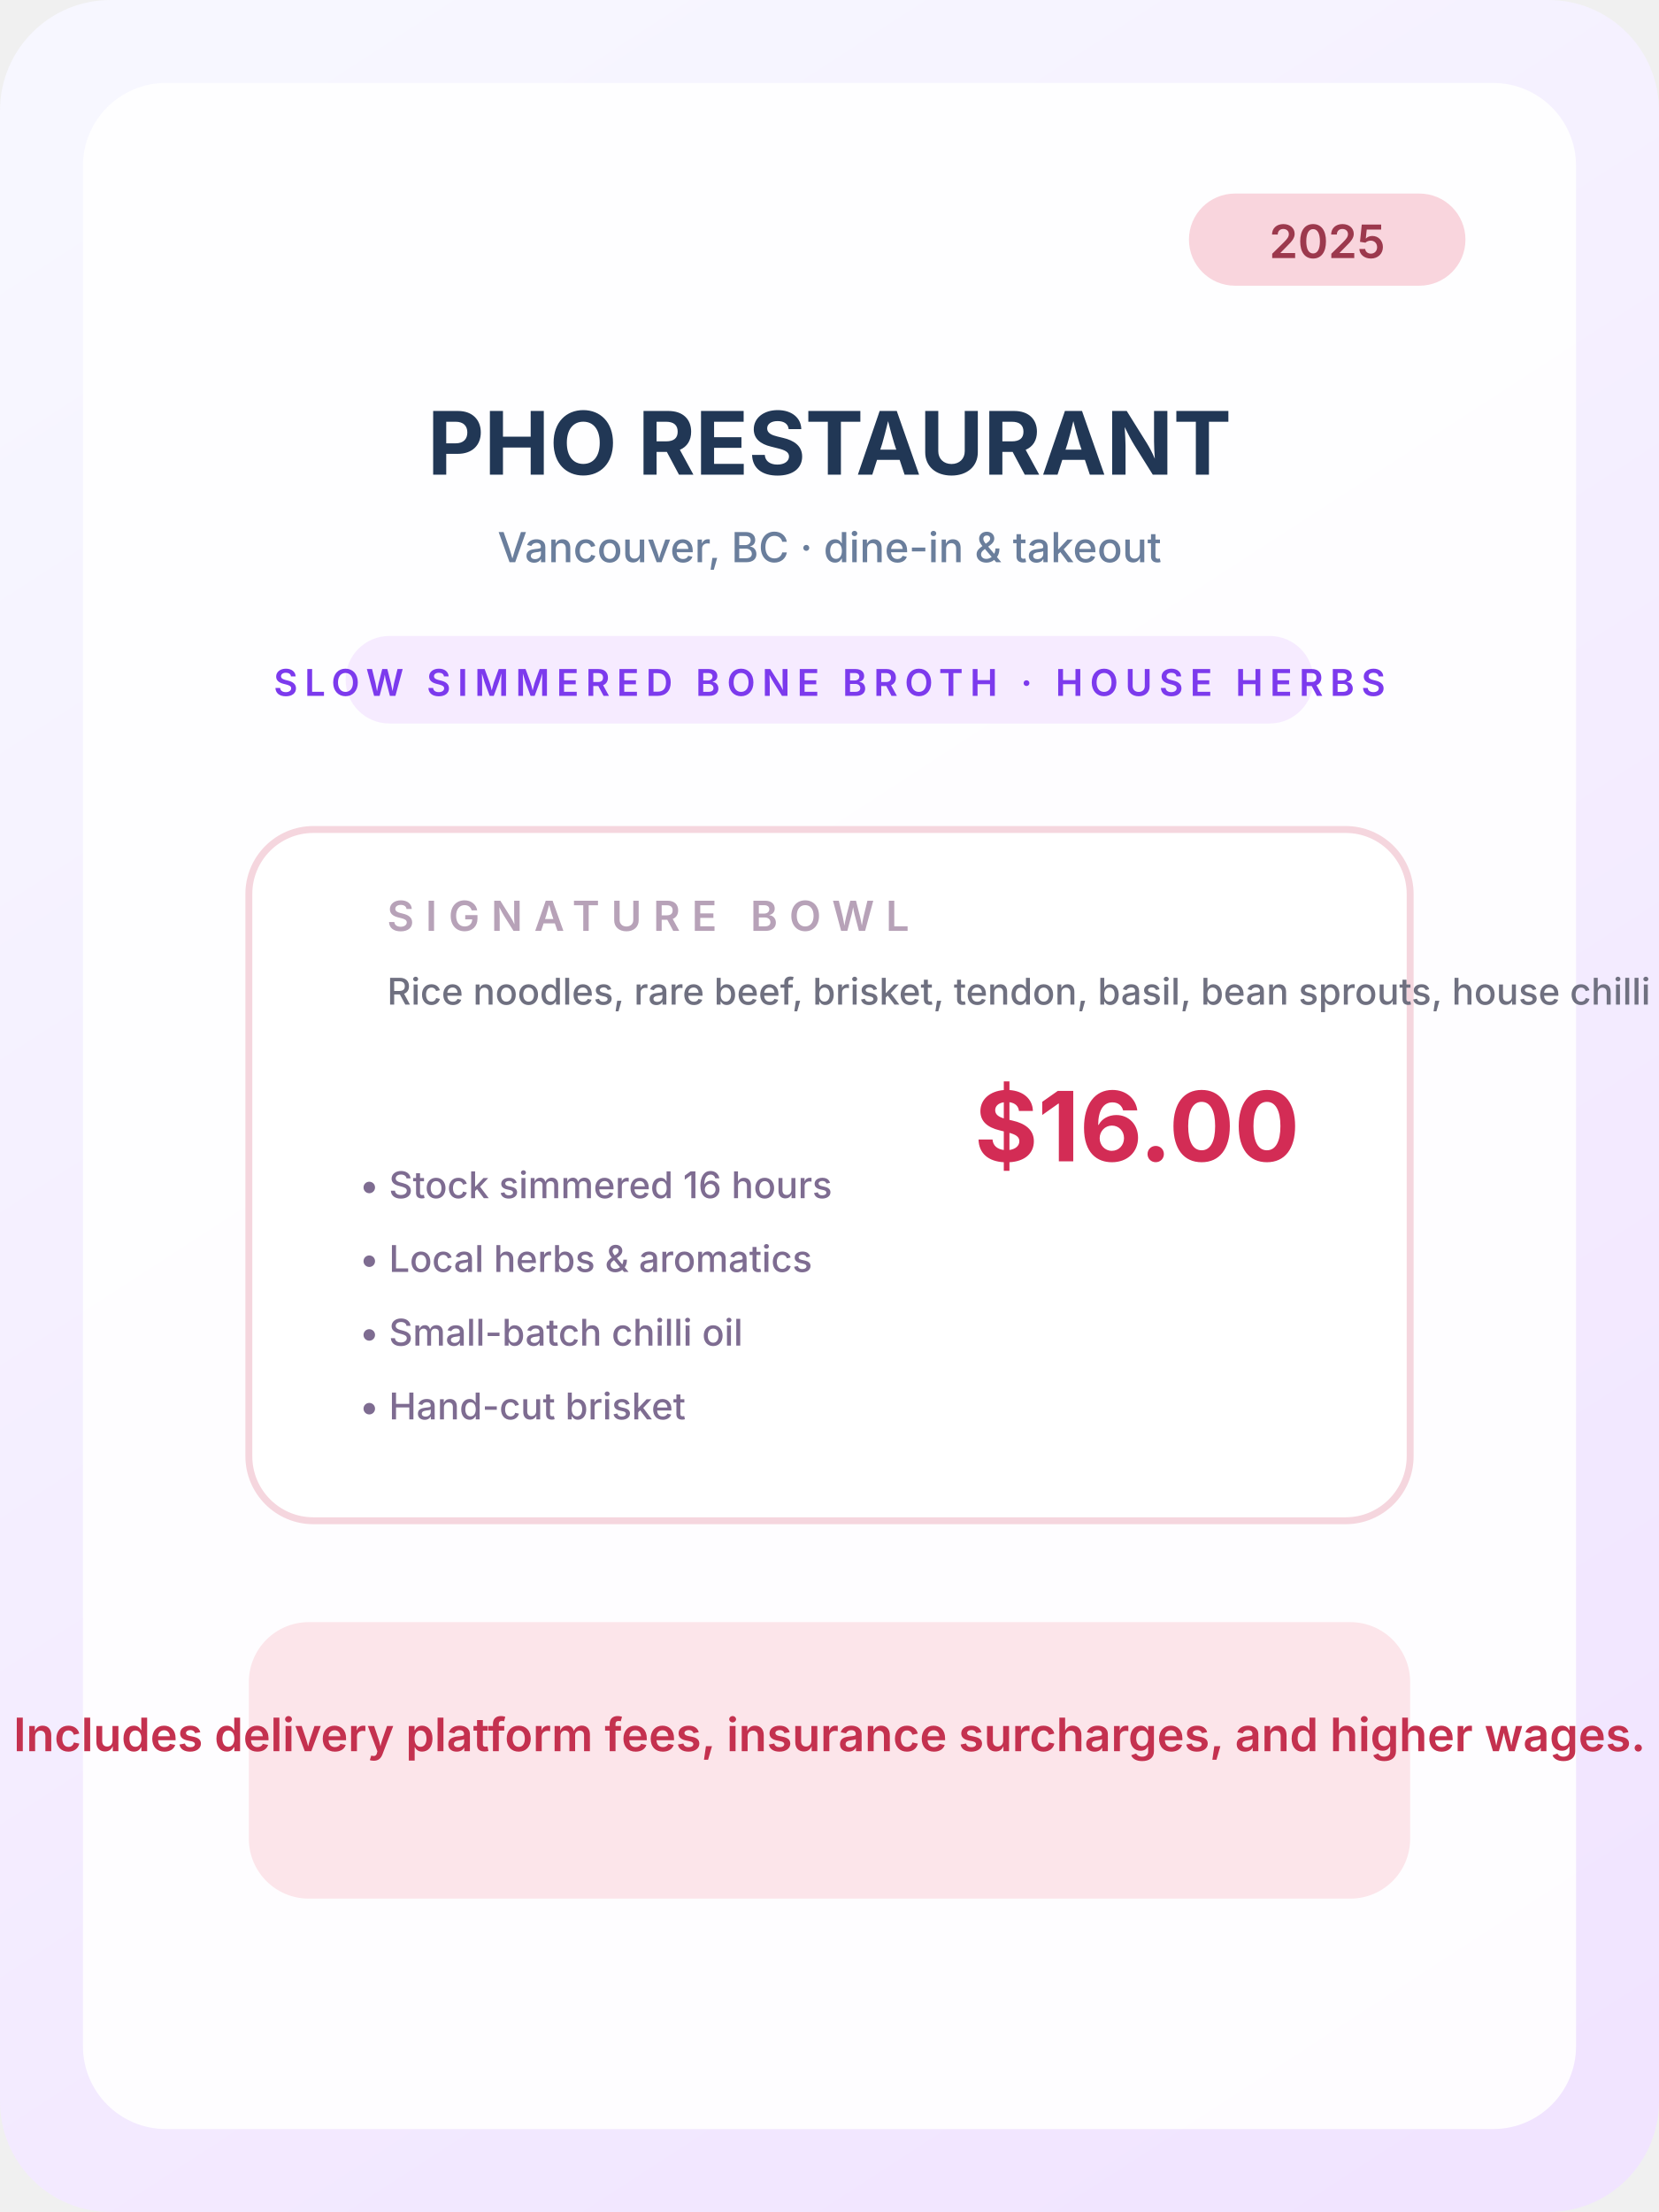
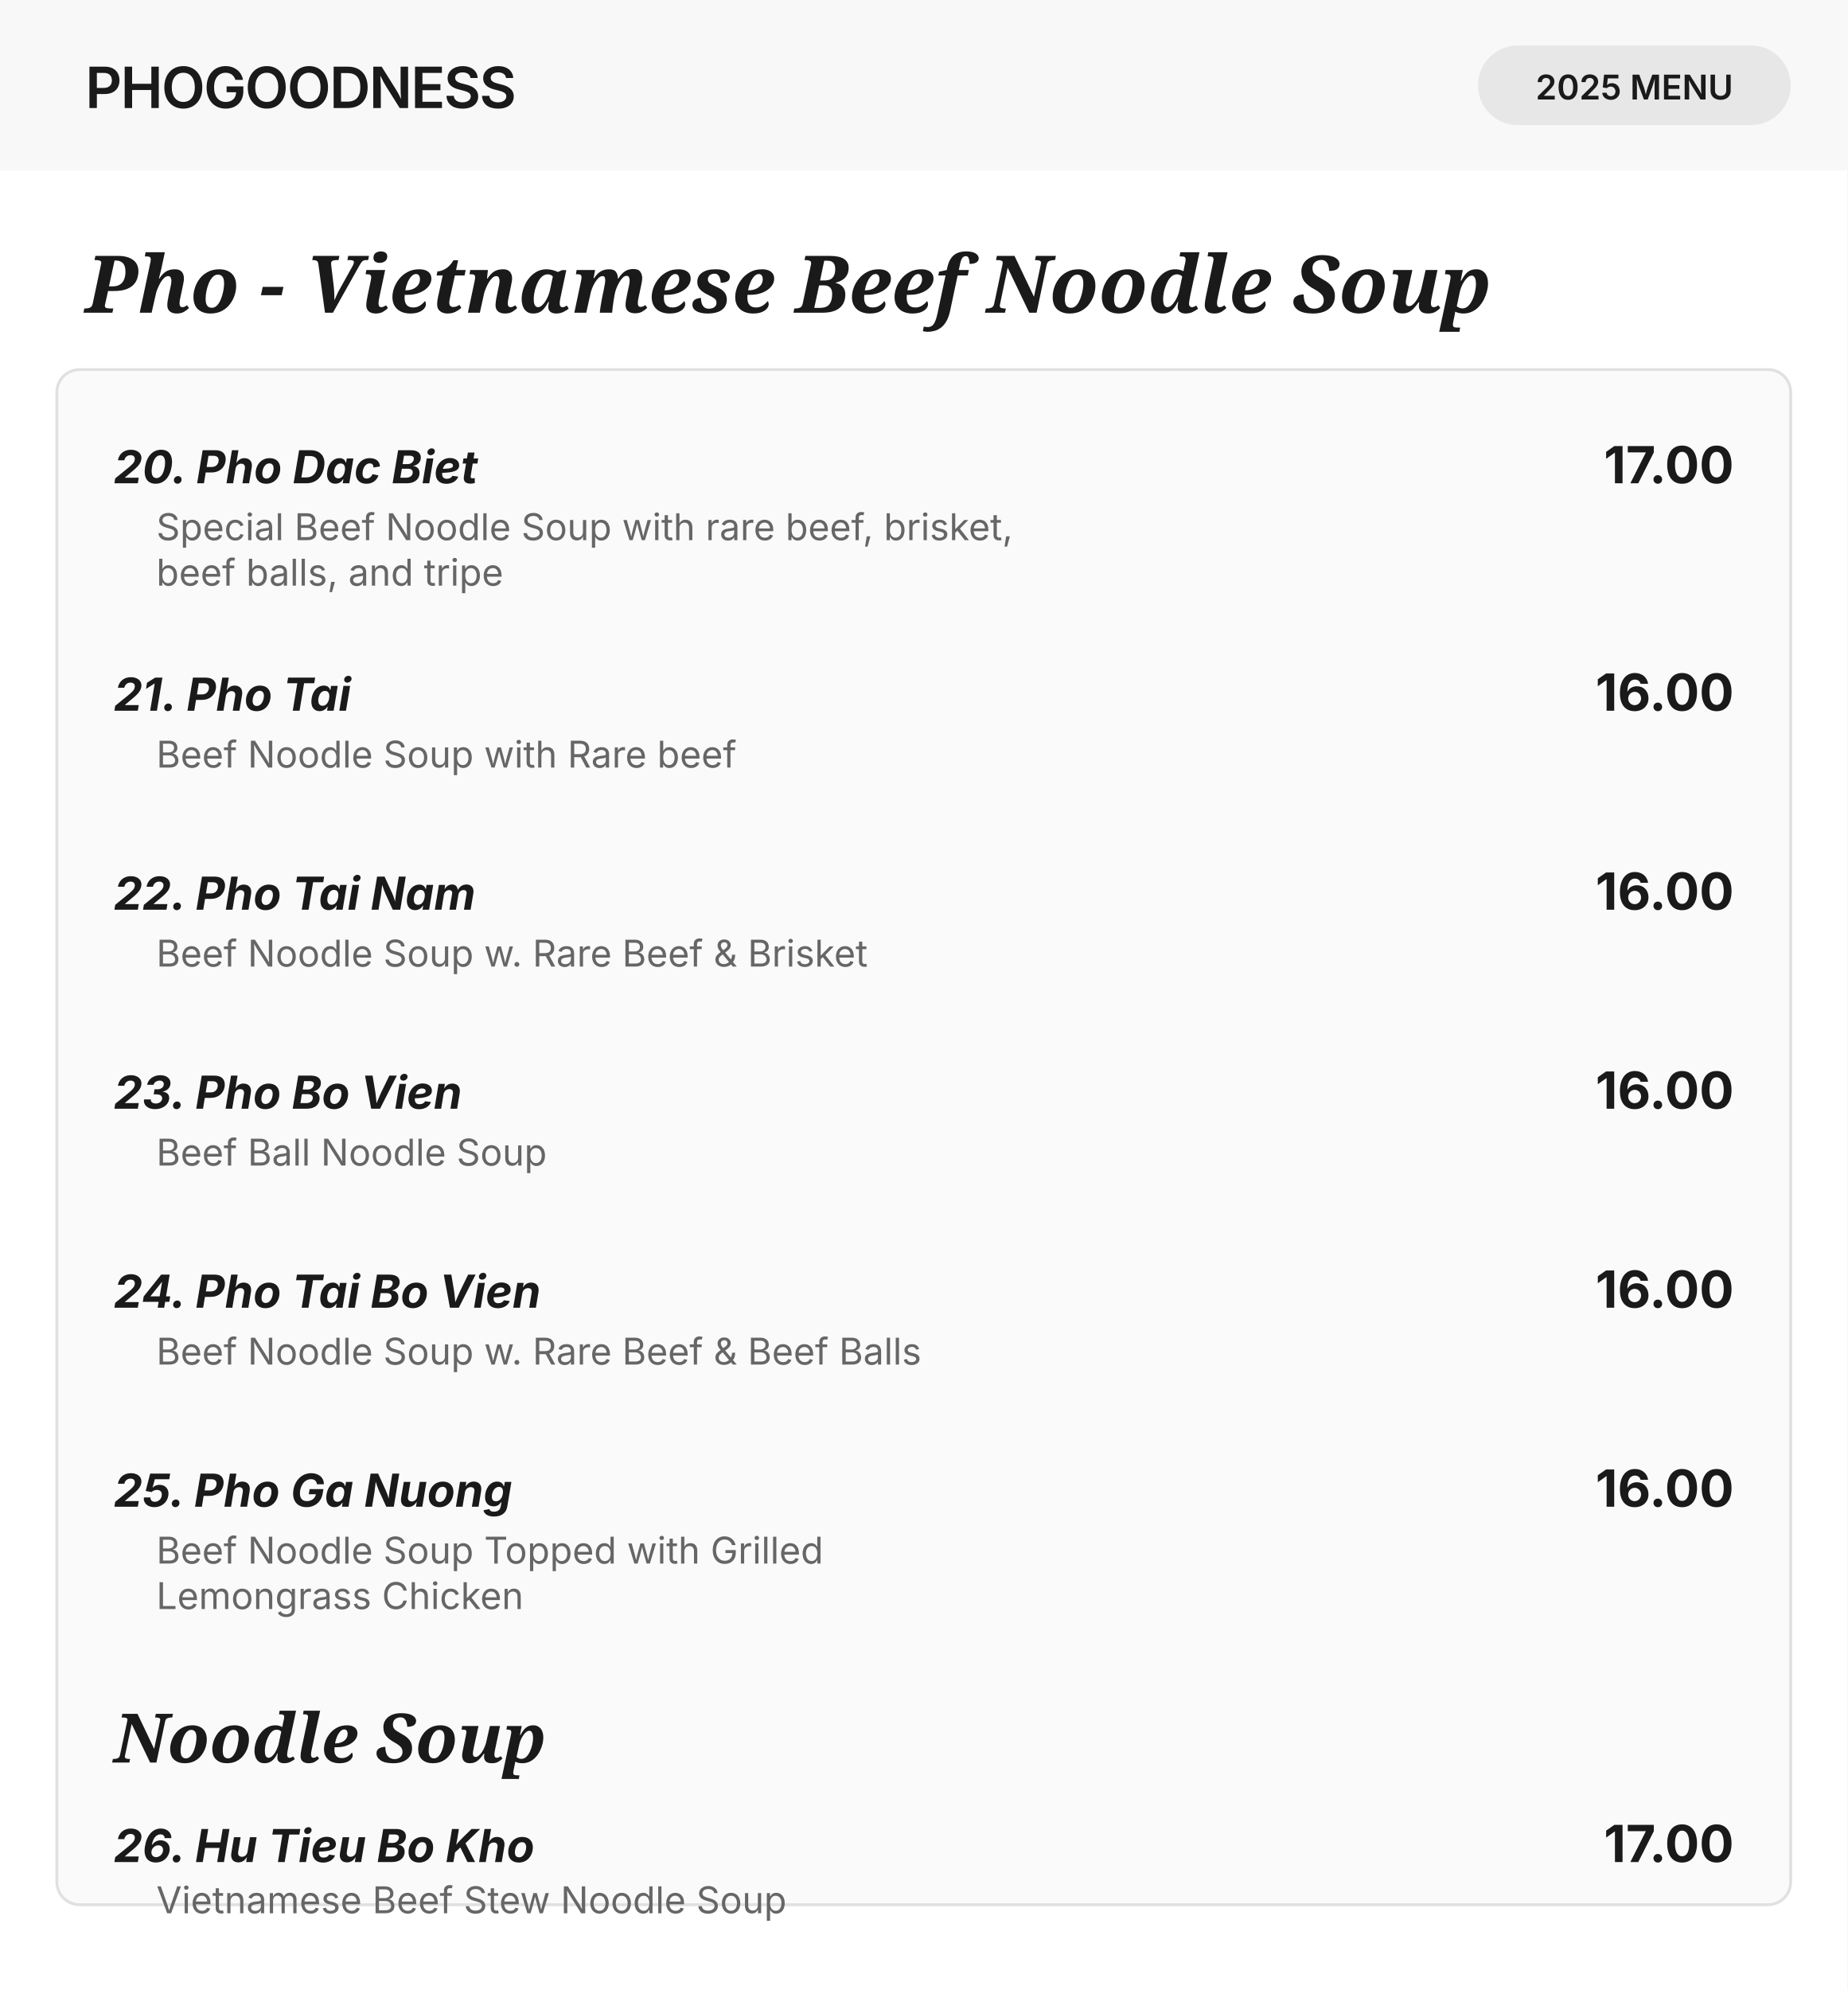
- <svg xmlns="http://www.w3.org/2000/svg" width="720" height="960" viewBox="0 0 720 960" fill="none">
-   <rect width="720" height="960" rx="48" fill="url(#paint0_linear)" />
-   <rect x="36" y="36" width="648" height="888" rx="36" fill="#FFFFFF" opacity="0.9" />
-   <rect x="516" y="84" width="120" height="40" rx="20" fill="#F9D5DD" />
-   <text x="576" y="112" text-anchor="middle" font-family="Inter, 'Segoe UI', sans-serif" font-size="20" font-weight="600" fill="#9C394D">2025</text>
-   <text x="360" y="206" text-anchor="middle" font-family="Inter, 'Segoe UI', sans-serif" font-size="38" font-weight="700" fill="#213755">PHO RESTAURANT</text>
-   <text x="360" y="244" text-anchor="middle" font-family="Inter, 'Segoe UI', sans-serif" font-size="18" font-weight="500" fill="#6A7E9C">Vancouver, BC · dine-in &amp; takeout</text>
-   <rect x="150" y="276" width="420" height="38" rx="19" fill="#F6EBFF" />
-   <text x="360" y="302" text-anchor="middle" font-family="Inter, 'Segoe UI', sans-serif" font-size="16" font-weight="600" letter-spacing="3" fill="#7C3AED">SLOW SIMMERED BONE BROTH · HOUSE HERBS</text>
-   <rect x="108" y="360" width="504" height="300" rx="28" fill="#FFFFFF" stroke="#F5D6DE" stroke-width="3" />
-   <text x="168" y="404" font-family="Inter, 'Segoe UI', sans-serif" font-size="18" font-weight="600" fill="#B7A2B8" letter-spacing="5">SIGNATURE BOWL</text>
-   <text x="168" y="436" font-family="Inter, 'Segoe UI', sans-serif" font-size="16" font-weight="500" fill="#6F7080">Rice noodles, rare beef, brisket, tendon, basil, bean sprouts, house chilli oil.</text>
-   <text x="564" y="504" text-anchor="end" font-family="Inter, 'Segoe UI', sans-serif" font-size="42" font-weight="700" fill="#D32C55">$16.00</text>
-   <g font-family="Inter, 'Segoe UI', sans-serif" font-size="16" font-weight="500" fill="#7E6C91">
-     <text x="156" y="520">• Stock simmered 16 hours</text>
-     <text x="156" y="552">• Local herbs &amp; aromatics</text>
-     <text x="156" y="584">• Small-batch chilli oil</text>
-     <text x="156" y="616">• Hand-cut brisket</text>
-   </g>
-   <rect x="108" y="704" width="504" height="120" rx="26" fill="#FCE5EA" />
-   <text x="360" y="760" text-anchor="middle" font-family="Inter, 'Segoe UI', sans-serif" font-size="20" font-weight="600" fill="#C4314F">Includes delivery platform fees, insurance surcharges, and higher wages.</text>
-   <defs>
-     <linearGradient id="paint0_linear" x1="72" y1="48" x2="648" y2="936" gradientUnits="userSpaceOnUse">
-       <stop stop-color="#F7F7FF" />
-       <stop offset="1" stop-color="#F1E4FF" />
-     </linearGradient>
-   </defs>
+ <svg xmlns="http://www.w3.org/2000/svg" width="650" height="700" viewBox="0 0 650 700" fill="none">
+   <rect width="650" height="700" fill="#FFFFFF" />
+   <rect x="0" y="0" width="650" height="60" fill="#F8F8F8" />
+   <text x="30" y="38" font-family="'SF Pro Display', -apple-system, BlinkMacSystemFont, sans-serif" font-size="20" font-weight="600" letter-spacing="-0.5" fill="#1a1a1a">PHOGOODNESS</text>
+   <text x="30" y="110" font-family="'Playfair Display', Georgia, serif" font-size="28" font-weight="700" font-style="italic" fill="#1a1a1a">Pho - Vietnamese Beef Noodle Soup</text>
+   <rect x="20" y="130" width="610" height="540" fill="#FAFAFA" stroke="#E0E0E0" stroke-width="1" rx="8" />
+   <text x="40" y="170" font-family="'SF Pro Text', sans-serif" font-size="16" font-weight="700" font-style="italic" fill="#1a1a1a">20. Pho Dac Biet</text>
+   <text x="610" y="170" text-anchor="end" font-family="'SF Pro Text', sans-serif" font-size="18" font-weight="700" fill="#1a1a1a">17.00</text>
+   <text x="55" y="190" font-family="'SF Pro Text', sans-serif" font-size="13" font-weight="400" fill="#666666">Special Beef Noodle Soup with rare beef, brisket,</text>
+   <text x="55" y="206" font-family="'SF Pro Text', sans-serif" font-size="13" font-weight="400" fill="#666666">beef balls, and tripe</text>
+   <text x="40" y="250" font-family="'SF Pro Text', sans-serif" font-size="16" font-weight="700" font-style="italic" fill="#1a1a1a">21. Pho Tai</text>
+   <text x="610" y="250" text-anchor="end" font-family="'SF Pro Text', sans-serif" font-size="18" font-weight="700" fill="#1a1a1a">16.00</text>
+   <text x="55" y="270" font-family="'SF Pro Text', sans-serif" font-size="13" font-weight="400" fill="#666666">Beef Noodle Soup with Rare beef</text>
+   <text x="40" y="320" font-family="'SF Pro Text', sans-serif" font-size="16" font-weight="700" font-style="italic" fill="#1a1a1a">22. Pho Tai Nam</text>
+   <text x="610" y="320" text-anchor="end" font-family="'SF Pro Text', sans-serif" font-size="18" font-weight="700" fill="#1a1a1a">16.00</text>
+   <text x="55" y="340" font-family="'SF Pro Text', sans-serif" font-size="13" font-weight="400" fill="#666666">Beef Noodle Soup w. Rare Beef &amp; Brisket</text>
+   <text x="40" y="390" font-family="'SF Pro Text', sans-serif" font-size="16" font-weight="700" font-style="italic" fill="#1a1a1a">23. Pho Bo Vien</text>
+   <text x="610" y="390" text-anchor="end" font-family="'SF Pro Text', sans-serif" font-size="18" font-weight="700" fill="#1a1a1a">16.00</text>
+   <text x="55" y="410" font-family="'SF Pro Text', sans-serif" font-size="13" font-weight="400" fill="#666666">Beef Ball Noodle Soup</text>
+   <text x="40" y="460" font-family="'SF Pro Text', sans-serif" font-size="16" font-weight="700" font-style="italic" fill="#1a1a1a">24. Pho Tai Bo Vien</text>
+   <text x="610" y="460" text-anchor="end" font-family="'SF Pro Text', sans-serif" font-size="18" font-weight="700" fill="#1a1a1a">16.00</text>
+   <text x="55" y="480" font-family="'SF Pro Text', sans-serif" font-size="13" font-weight="400" fill="#666666">Beef Noodle Soup w. Rare Beef &amp; Beef Balls</text>
+   <text x="40" y="530" font-family="'SF Pro Text', sans-serif" font-size="16" font-weight="700" font-style="italic" fill="#1a1a1a">25. Pho Ga Nuong</text>
+   <text x="610" y="530" text-anchor="end" font-family="'SF Pro Text', sans-serif" font-size="18" font-weight="700" fill="#1a1a1a">16.00</text>
+   <text x="55" y="550" font-family="'SF Pro Text', sans-serif" font-size="13" font-weight="400" fill="#666666">Beef Noodle Soup Topped with Grilled</text>
+   <text x="55" y="566" font-family="'SF Pro Text', sans-serif" font-size="13" font-weight="400" fill="#666666">Lemongrass Chicken</text>
+   <text x="40" y="620" font-family="'Playfair Display', Georgia, serif" font-size="24" font-weight="700" font-style="italic" fill="#1a1a1a">Noodle Soup</text>
+   <text x="40" y="655" font-family="'SF Pro Text', sans-serif" font-size="16" font-weight="700" font-style="italic" fill="#1a1a1a">26. Hu Tieu Bo Kho</text>
+   <text x="610" y="655" text-anchor="end" font-family="'SF Pro Text', sans-serif" font-size="18" font-weight="700" fill="#1a1a1a">17.00</text>
+   <text x="55" y="673" font-family="'SF Pro Text', sans-serif" font-size="13" font-weight="400" fill="#666666">Vietnamese Beef Stew Noodle Soup</text>
+   <rect x="520" y="16" width="110" height="28" rx="14" fill="#1a1a1a" opacity="0.08" />
+   <text x="575" y="35" text-anchor="middle" font-family="'SF Pro Text', sans-serif" font-size="12" font-weight="600" fill="#1a1a1a">2025 MENU</text>
</svg>
